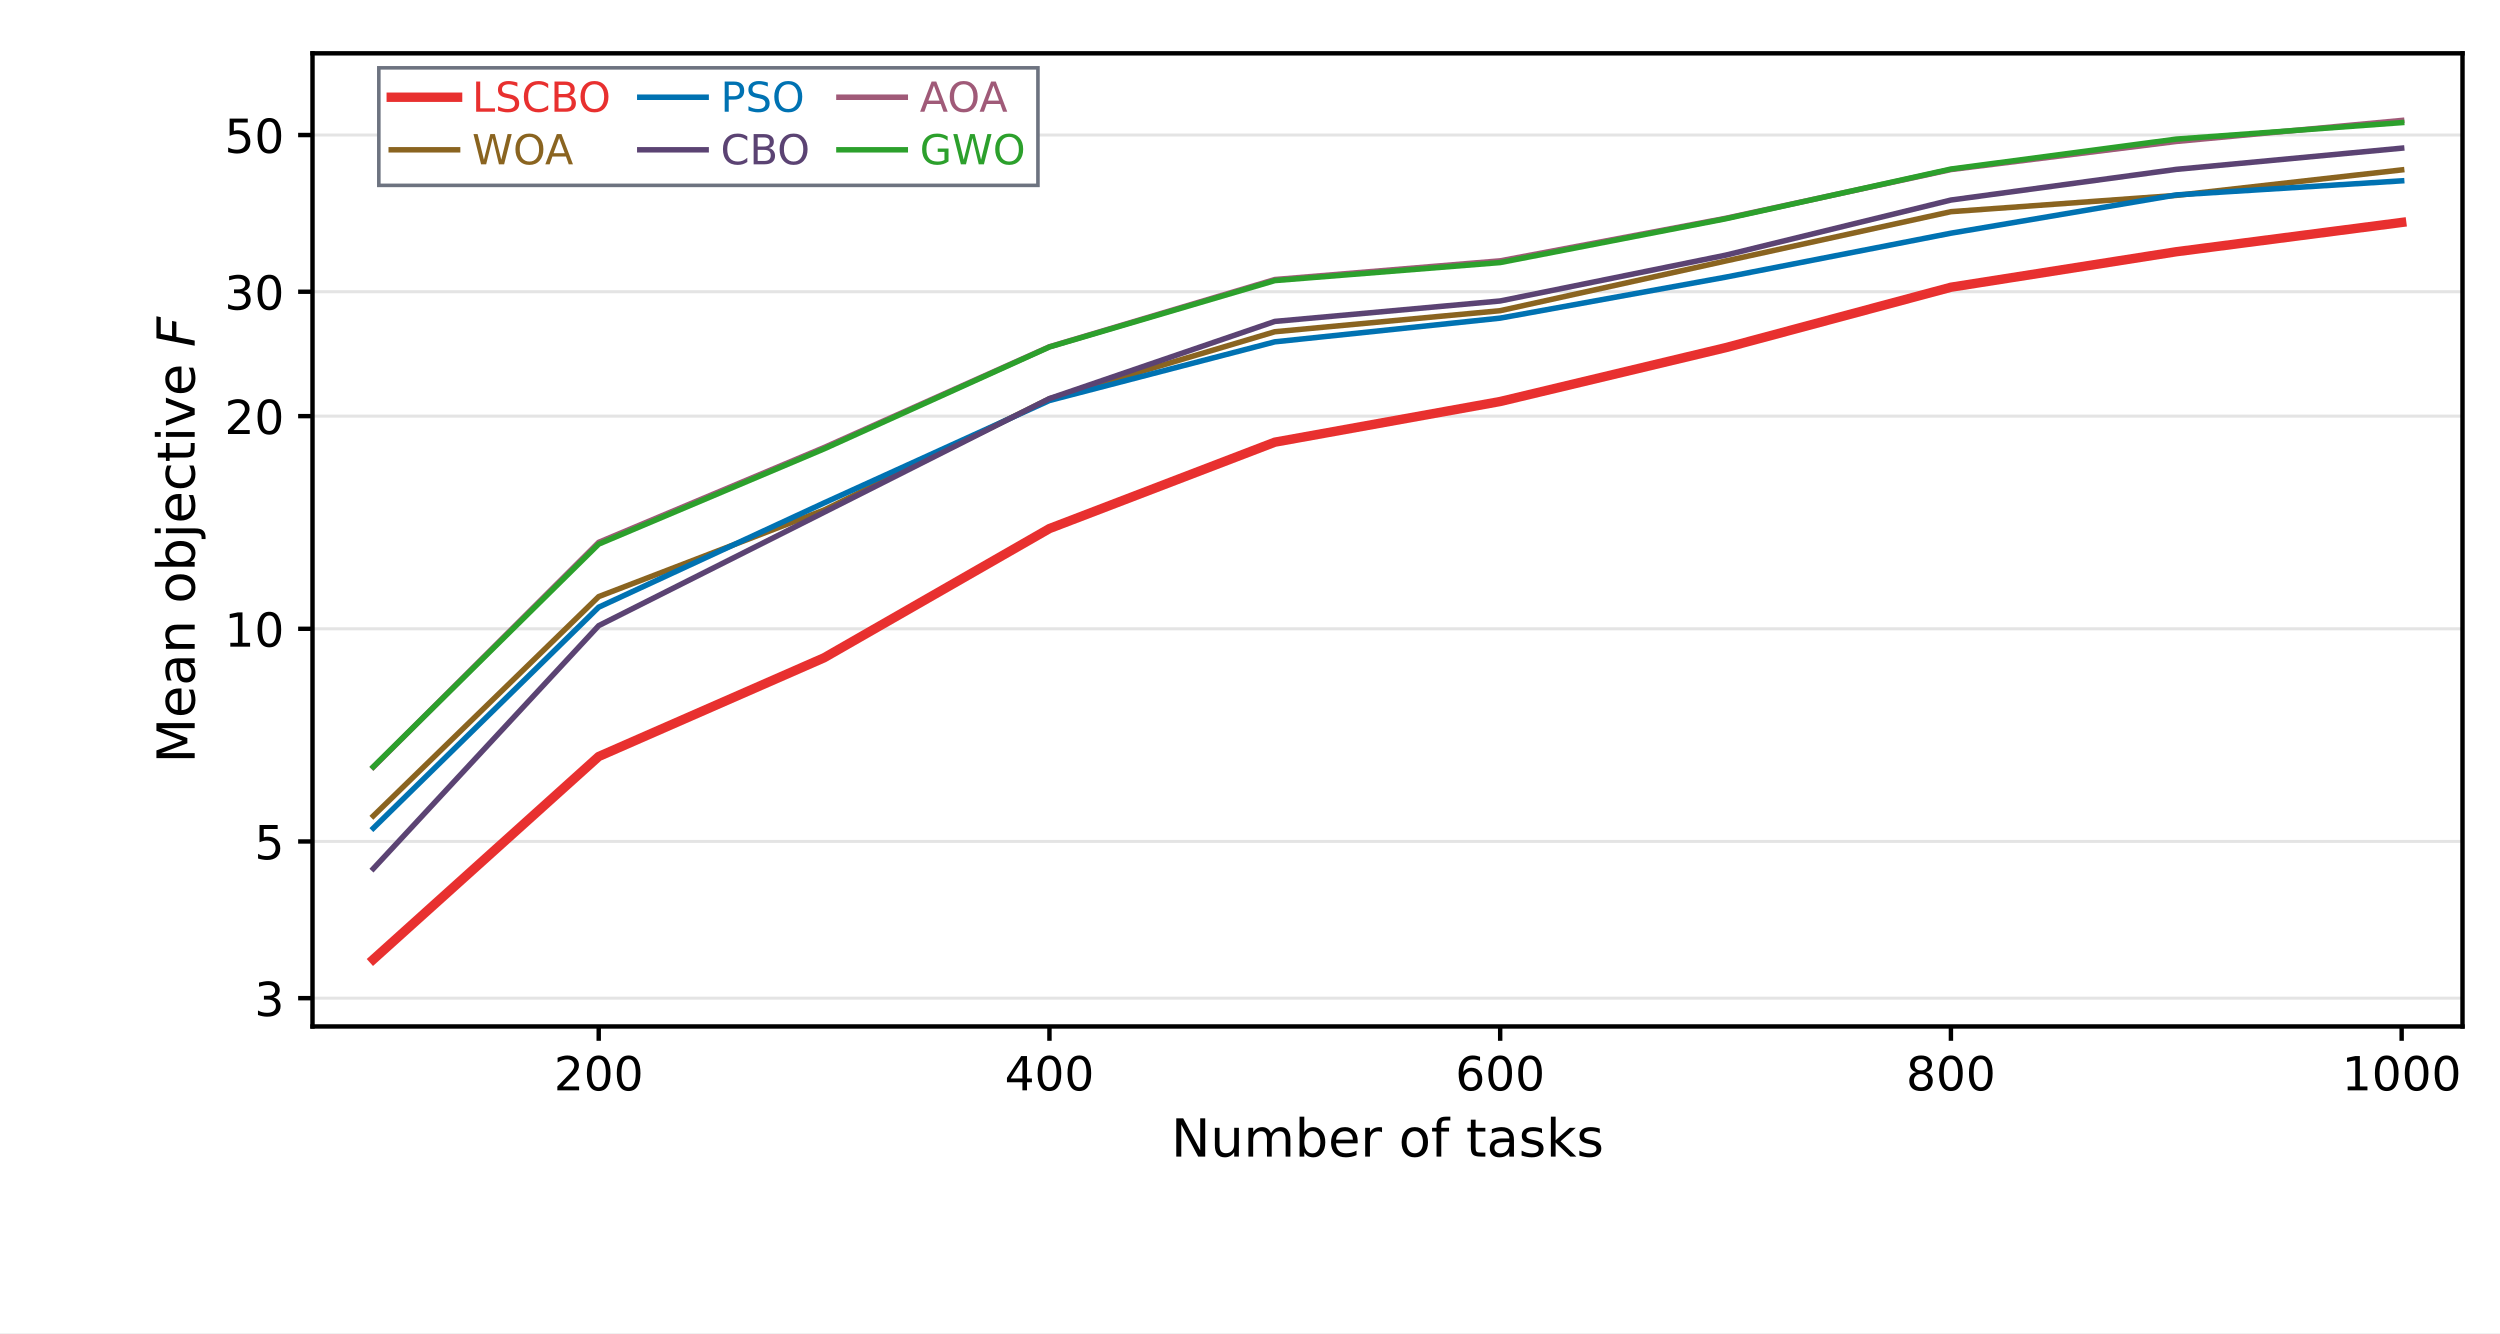
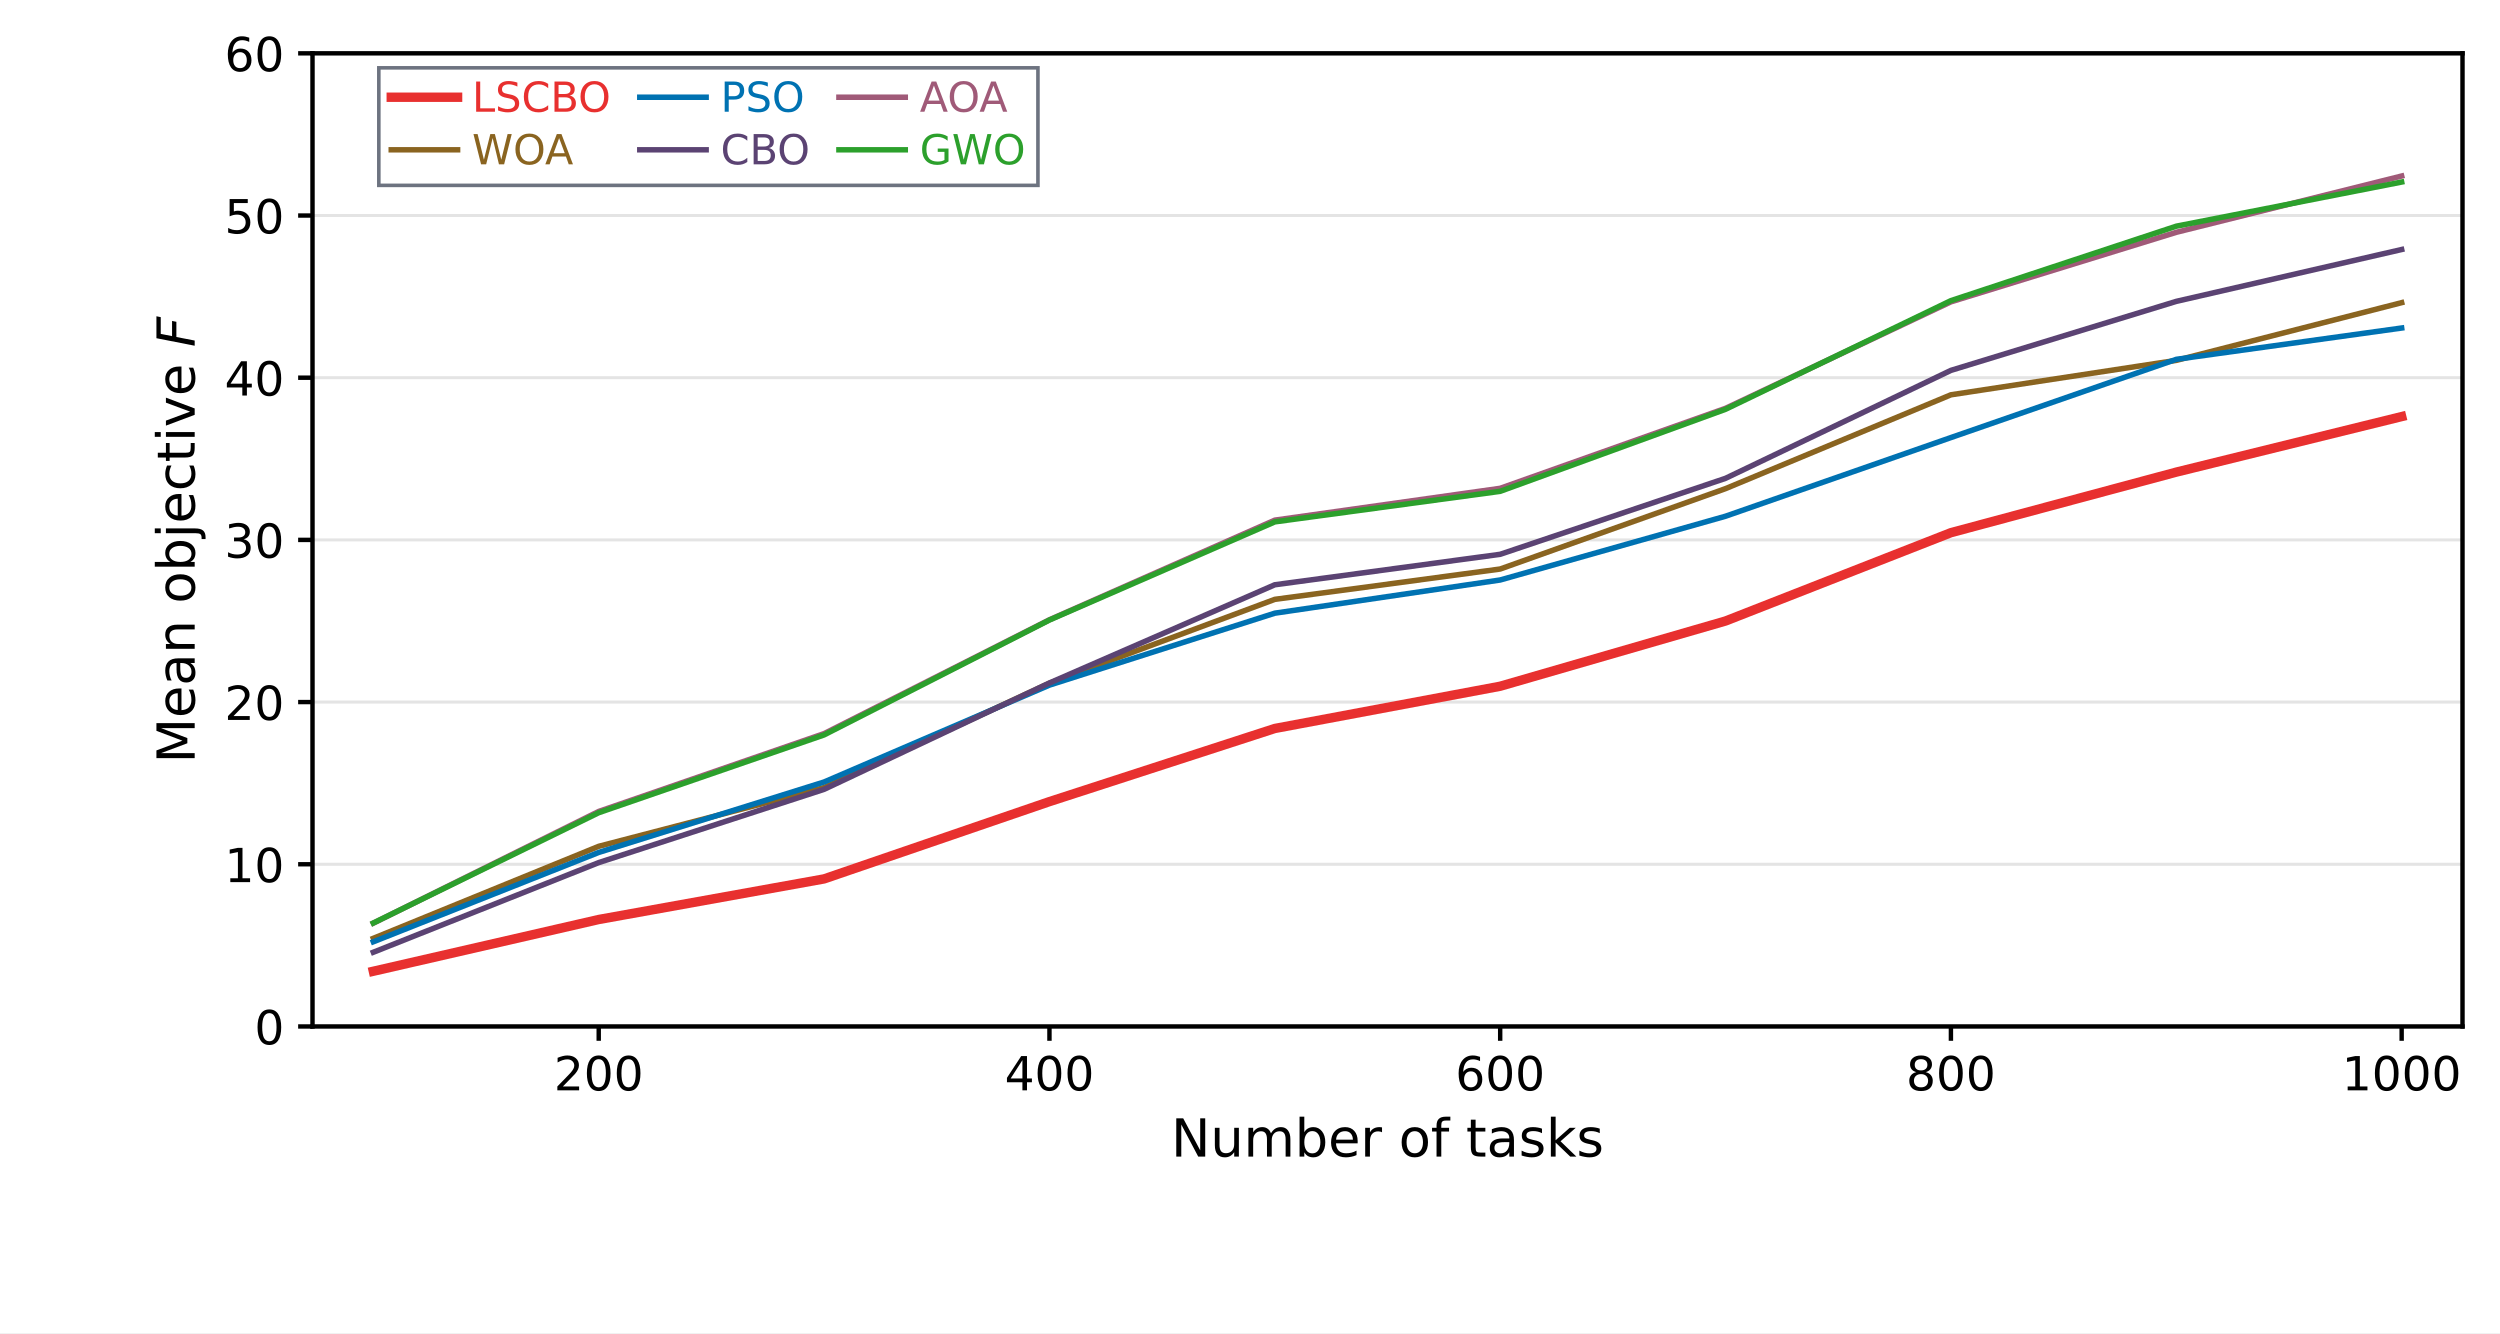
<svg xmlns="http://www.w3.org/2000/svg" xmlns:xlink="http://www.w3.org/1999/xlink" width="452.341pt" height="241.2pt" viewBox="0 0 452.341 241.2" version="1.1">
  <defs>
    <style type="text/css">*{stroke-linejoin: round; stroke-linecap: butt}</style>
  </defs>
  <g id="figure_1">
    <g id="patch_1">
      <path d="M 0 241.2  L 452.341 241.2  L 452.341 0  L 0 0  z " style="fill: #ffffff" />
    </g>
    <g id="axes_1">
      <g id="patch_2">
        <path d="M 56.543 185.724  L 445.556 185.724  L 445.556 9.648  L 56.543 9.648  z " style="fill: #ffffff" />
      </g>
      <g id="matplotlib.axis_1">
        <g id="xtick_1">
          <g id="line2d_1">
            <defs>
-               <path id="m664cb817de" d="M 0 0  L 0 2.6  " style="stroke: #000000; stroke-width: 0.8" />
+               <path id="m87e7992422" d="M 0 0  L 0 2.6  " style="stroke: #000000; stroke-width: 0.8" />
            </defs>
            <g>
-               <use xlink:href="#m664cb817de" x="108.33" y="185.724" style="stroke: #000000; stroke-width: 0.8" />
+               <use xlink:href="#m87e7992422" x="108.33" y="185.724" style="stroke: #000000; stroke-width: 0.8" />
            </g>
          </g>
          <g id="text_1">
            <text style="font-size: 8.5px; font-family: 'DejaVu Sans'; text-anchor: middle" x="108.33" y="197.283" transform="rotate(-0 108.3296 197.2827)">200</text>
          </g>
        </g>
        <g id="xtick_2">
          <g id="line2d_2">
            <g>
-               <use xlink:href="#m664cb817de" x="189.884" y="185.724" style="stroke: #000000; stroke-width: 0.8" />
+               <use xlink:href="#m87e7992422" x="189.884" y="185.724" style="stroke: #000000; stroke-width: 0.8" />
            </g>
          </g>
          <g id="text_2">
            <text style="font-size: 8.5px; font-family: 'DejaVu Sans'; text-anchor: middle" x="189.884" y="197.283" transform="rotate(-0 189.8838 197.2827)">400</text>
          </g>
        </g>
        <g id="xtick_3">
          <g id="line2d_3">
            <g>
-               <use xlink:href="#m664cb817de" x="271.438" y="185.724" style="stroke: #000000; stroke-width: 0.8" />
+               <use xlink:href="#m87e7992422" x="271.438" y="185.724" style="stroke: #000000; stroke-width: 0.8" />
            </g>
          </g>
          <g id="text_3">
            <text style="font-size: 8.5px; font-family: 'DejaVu Sans'; text-anchor: middle" x="271.438" y="197.283" transform="rotate(-0 271.438 197.2827)">600</text>
          </g>
        </g>
        <g id="xtick_4">
          <g id="line2d_4">
            <g>
-               <use xlink:href="#m664cb817de" x="352.992" y="185.724" style="stroke: #000000; stroke-width: 0.8" />
+               <use xlink:href="#m87e7992422" x="352.992" y="185.724" style="stroke: #000000; stroke-width: 0.8" />
            </g>
          </g>
          <g id="text_4">
            <text style="font-size: 8.5px; font-family: 'DejaVu Sans'; text-anchor: middle" x="352.992" y="197.283" transform="rotate(-0 352.9923 197.2827)">800</text>
          </g>
        </g>
        <g id="xtick_5">
          <g id="line2d_5">
            <g>
-               <use xlink:href="#m664cb817de" x="434.546" y="185.724" style="stroke: #000000; stroke-width: 0.8" />
+               <use xlink:href="#m87e7992422" x="434.546" y="185.724" style="stroke: #000000; stroke-width: 0.8" />
            </g>
          </g>
          <g id="text_5">
            <text style="font-size: 8.5px; font-family: 'DejaVu Sans'; text-anchor: middle" x="434.546" y="197.283" transform="rotate(-0 434.5465 197.2827)">1000</text>
          </g>
        </g>
        <g id="text_6">
          <text style="font-size: 9.5px; font-family: 'DejaVu Sans'; text-anchor: middle" x="251.049" y="209.269" transform="rotate(-0 251.0495 209.2689)">Number of tasks</text>
        </g>
      </g>
      <g id="matplotlib.axis_2">
        <g id="ytick_1">
          <g id="line2d_6">
-             <path d="M 56.543 180.604  L 445.556 180.604  " clip-path="url(#p9842f47068)" style="fill: none; stroke: #e4e4e4; stroke-width: 0.55; stroke-linecap: square" />
+             <path d="M 56.543 185.724  L 445.556 185.724  " clip-path="url(#p9678ba57cb)" style="fill: none; stroke: #e4e4e4; stroke-width: 0.55; stroke-linecap: square" />
          </g>
          <g id="line2d_7">
            <defs>
-               <path id="mf0703962ab" d="M 0 0  L -2.6 0  " style="stroke: #000000; stroke-width: 0.8" />
+               <path id="mbae7a2eef8" d="M 0 0  L -2.6 0  " style="stroke: #000000; stroke-width: 0.8" />
            </defs>
            <g>
-               <use xlink:href="#mf0703962ab" x="56.543" y="180.604" style="stroke: #000000; stroke-width: 0.8" />
+               <use xlink:href="#mbae7a2eef8" x="56.543" y="185.724" style="stroke: #000000; stroke-width: 0.8" />
            </g>
          </g>
          <g id="text_7">
-             <text style="font-size: 8.5px; font-family: 'DejaVu Sans'; text-anchor: end" x="51.443" y="183.833" transform="rotate(-0 51.44268 183.8334)">3</text>
+             <text style="font-size: 8.5px; font-family: 'DejaVu Sans'; text-anchor: end" x="51.443" y="188.953" transform="rotate(-0 51.44268 188.9533)">0</text>
          </g>
        </g>
        <g id="ytick_2">
          <g id="line2d_8">
-             <path d="M 56.543 152.248  L 445.556 152.248  " clip-path="url(#p9842f47068)" style="fill: none; stroke: #e4e4e4; stroke-width: 0.55; stroke-linecap: square" />
+             <path d="M 56.543 156.378  L 445.556 156.378  " clip-path="url(#p9678ba57cb)" style="fill: none; stroke: #e4e4e4; stroke-width: 0.55; stroke-linecap: square" />
          </g>
          <g id="line2d_9">
            <g>
-               <use xlink:href="#mf0703962ab" x="56.543" y="152.248" style="stroke: #000000; stroke-width: 0.8" />
+               <use xlink:href="#mbae7a2eef8" x="56.543" y="156.378" style="stroke: #000000; stroke-width: 0.8" />
            </g>
          </g>
          <g id="text_8">
-             <text style="font-size: 8.5px; font-family: 'DejaVu Sans'; text-anchor: end" x="51.443" y="155.477" transform="rotate(-0 51.44268 155.4773)">5</text>
+             <text style="font-size: 8.5px; font-family: 'DejaVu Sans'; text-anchor: end" x="51.443" y="159.607" transform="rotate(-0 51.44268 159.6073)">10</text>
          </g>
        </g>
        <g id="ytick_3">
          <g id="line2d_10">
-             <path d="M 56.543 113.771  L 445.556 113.771  " clip-path="url(#p9842f47068)" style="fill: none; stroke: #e4e4e4; stroke-width: 0.55; stroke-linecap: square" />
+             <path d="M 56.543 127.032  L 445.556 127.032  " clip-path="url(#p9678ba57cb)" style="fill: none; stroke: #e4e4e4; stroke-width: 0.55; stroke-linecap: square" />
          </g>
          <g id="line2d_11">
            <g>
-               <use xlink:href="#mf0703962ab" x="56.543" y="113.771" style="stroke: #000000; stroke-width: 0.8" />
+               <use xlink:href="#mbae7a2eef8" x="56.543" y="127.032" style="stroke: #000000; stroke-width: 0.8" />
            </g>
          </g>
          <g id="text_9">
-             <text style="font-size: 8.5px; font-family: 'DejaVu Sans'; text-anchor: end" x="51.443" y="117.001" transform="rotate(-0 51.44268 117.0006)">10</text>
+             <text style="font-size: 8.5px; font-family: 'DejaVu Sans'; text-anchor: end" x="51.443" y="130.261" transform="rotate(-0 51.44268 130.2613)">20</text>
          </g>
        </g>
        <g id="ytick_4">
          <g id="line2d_12">
-             <path d="M 56.543 75.294  L 445.556 75.294  " clip-path="url(#p9842f47068)" style="fill: none; stroke: #e4e4e4; stroke-width: 0.55; stroke-linecap: square" />
+             <path d="M 56.543 97.686  L 445.556 97.686  " clip-path="url(#p9678ba57cb)" style="fill: none; stroke: #e4e4e4; stroke-width: 0.55; stroke-linecap: square" />
          </g>
          <g id="line2d_13">
            <g>
-               <use xlink:href="#mf0703962ab" x="56.543" y="75.294" style="stroke: #000000; stroke-width: 0.8" />
+               <use xlink:href="#mbae7a2eef8" x="56.543" y="97.686" style="stroke: #000000; stroke-width: 0.8" />
            </g>
          </g>
          <g id="text_10">
-             <text style="font-size: 8.5px; font-family: 'DejaVu Sans'; text-anchor: end" x="51.443" y="78.524" transform="rotate(-0 51.44268 78.52379)">20</text>
+             <text style="font-size: 8.5px; font-family: 'DejaVu Sans'; text-anchor: end" x="51.443" y="100.915" transform="rotate(-0 51.44268 100.9153)">30</text>
          </g>
        </g>
        <g id="ytick_5">
          <g id="line2d_14">
-             <path d="M 56.543 52.787  L 445.556 52.787  " clip-path="url(#p9842f47068)" style="fill: none; stroke: #e4e4e4; stroke-width: 0.55; stroke-linecap: square" />
+             <path d="M 56.543 68.34  L 445.556 68.34  " clip-path="url(#p9678ba57cb)" style="fill: none; stroke: #e4e4e4; stroke-width: 0.55; stroke-linecap: square" />
          </g>
          <g id="line2d_15">
            <g>
-               <use xlink:href="#mf0703962ab" x="56.543" y="52.787" style="stroke: #000000; stroke-width: 0.8" />
+               <use xlink:href="#mbae7a2eef8" x="56.543" y="68.34" style="stroke: #000000; stroke-width: 0.8" />
            </g>
          </g>
          <g id="text_11">
-             <text style="font-size: 8.5px; font-family: 'DejaVu Sans'; text-anchor: end" x="51.443" y="56.016" transform="rotate(-0 51.44268 56.01633)">30</text>
+             <text style="font-size: 8.5px; font-family: 'DejaVu Sans'; text-anchor: end" x="51.443" y="71.569" transform="rotate(-0 51.44268 71.56934)">40</text>
          </g>
        </g>
        <g id="ytick_6">
          <g id="line2d_16">
-             <path d="M 56.543 24.431  L 445.556 24.431  " clip-path="url(#p9842f47068)" style="fill: none; stroke: #e4e4e4; stroke-width: 0.55; stroke-linecap: square" />
+             <path d="M 56.543 38.994  L 445.556 38.994  " clip-path="url(#p9678ba57cb)" style="fill: none; stroke: #e4e4e4; stroke-width: 0.55; stroke-linecap: square" />
          </g>
          <g id="line2d_17">
            <g>
-               <use xlink:href="#mf0703962ab" x="56.543" y="24.431" style="stroke: #000000; stroke-width: 0.8" />
+               <use xlink:href="#mbae7a2eef8" x="56.543" y="38.994" style="stroke: #000000; stroke-width: 0.8" />
            </g>
          </g>
          <g id="text_12">
-             <text style="font-size: 8.5px; font-family: 'DejaVu Sans'; text-anchor: end" x="51.443" y="27.66" transform="rotate(-0 51.44268 27.66027)">50</text>
-           </g>
-         </g>
-         <g id="text_13">
+             <text style="font-size: 8.5px; font-family: 'DejaVu Sans'; text-anchor: end" x="51.443" y="42.223" transform="rotate(-0 51.44268 42.22334)">50</text>
+           </g>
+         </g>
+         <g id="ytick_7">
+           <g id="line2d_18">
+             <path d="M 56.543 9.648  L 445.556 9.648  " clip-path="url(#p9678ba57cb)" style="fill: none; stroke: #e4e4e4; stroke-width: 0.55; stroke-linecap: square" />
+           </g>
+           <g id="line2d_19">
+             <g>
+               <use xlink:href="#mbae7a2eef8" x="56.543" y="9.648" style="stroke: #000000; stroke-width: 0.8" />
+             </g>
+           </g>
+           <g id="text_13">
+             <text style="font-size: 8.5px; font-family: 'DejaVu Sans'; text-anchor: end" x="51.443" y="12.877" transform="rotate(-0 51.44268 12.87734)">60</text>
+           </g>
+         </g>
+         <g id="text_14">
          <g transform="translate(35.63143 138.1085) rotate(-90)">
            <text>
              <tspan x="0" y="-0.406" style="font-size: 9.5px; font-family: 'DejaVu Sans'">M</tspan>
              <tspan x="8.197" y="-0.406" style="font-size: 9.5px; font-family: 'DejaVu Sans'">e</tspan>
              <tspan x="14.041" y="-0.406" style="font-size: 9.5px; font-family: 'DejaVu Sans'">a</tspan>
              <tspan x="19.863" y="-0.406" style="font-size: 9.5px; font-family: 'DejaVu Sans'">n</tspan>
              <tspan x="25.884" y="-0.406" style="font-size: 9.5px; font-family: 'DejaVu Sans'"> </tspan>
              <tspan x="28.904" y="-0.406" style="font-size: 9.5px; font-family: 'DejaVu Sans'">o</tspan>
              <tspan x="34.716" y="-0.406" style="font-size: 9.5px; font-family: 'DejaVu Sans'">b</tspan>
              <tspan x="40.746" y="-0.406" style="font-size: 9.5px; font-family: 'DejaVu Sans'">j</tspan>
              <tspan x="43.385" y="-0.406" style="font-size: 9.5px; font-family: 'DejaVu Sans'">e</tspan>
              <tspan x="49.23" y="-0.406" style="font-size: 9.5px; font-family: 'DejaVu Sans'">c</tspan>
              <tspan x="54.453" y="-0.406" style="font-size: 9.5px; font-family: 'DejaVu Sans'">t</tspan>
              <tspan x="58.178" y="-0.406" style="font-size: 9.5px; font-family: 'DejaVu Sans'">i</tspan>
              <tspan x="60.818" y="-0.406" style="font-size: 9.5px; font-family: 'DejaVu Sans'">v</tspan>
              <tspan x="66.44" y="-0.406" style="font-size: 9.5px; font-family: 'DejaVu Sans'">e</tspan>
              <tspan x="72.284" y="-0.406" style="font-size: 9.5px; font-family: 'DejaVu Sans'"> </tspan>
              <tspan x="75.304" y="-0.406" style="font-style: oblique; font-size: 9.5px; font-family: 'DejaVu Sans'">F</tspan>
            </text>
          </g>
        </g>
      </g>
      <g id="patch_3">
        <path d="M 56.543 185.724  L 56.543 9.648  " style="fill: none; stroke: #000000; stroke-width: 0.8; stroke-linejoin: miter; stroke-linecap: square" />
      </g>
      <g id="patch_4">
        <path d="M 445.556 185.724  L 445.556 9.648  " style="fill: none; stroke: #000000; stroke-width: 0.8; stroke-linejoin: miter; stroke-linecap: square" />
      </g>
      <g id="patch_5">
        <path d="M 56.543 185.724  L 445.556 185.724  " style="fill: none; stroke: #000000; stroke-width: 0.8; stroke-linejoin: miter; stroke-linecap: square" />
      </g>
      <g id="patch_6">
        <path d="M 56.543 9.648  L 445.556 9.648  " style="fill: none; stroke: #000000; stroke-width: 0.8; stroke-linejoin: miter; stroke-linecap: square" />
      </g>
      <g id="curve_Fig6_0_WOA">
-         <path d="M 67.552 147.625  L 108.33 107.944  L 149.107 92.281  L 189.884 72.149  L 230.661 60.023  L 271.438 56.213  L 312.215 47.226  L 352.992 38.3  L 393.769 35.354  L 434.546 30.741  " clip-path="url(#p9842f47068)" style="fill: none; stroke: #8a6420; stroke-linecap: square" />
+         <path d="M 67.552 169.777  L 108.33 153.13  L 149.107 142.504  L 189.884 123.61  L 230.661 108.445  L 271.438 102.956  L 312.215 88.409  L 352.992 71.433  L 393.769 65.203  L 434.546 54.76  " clip-path="url(#p9678ba57cb)" style="fill: none; stroke: #8a6420; stroke-linecap: square" />
      </g>
      <g id="curve_Fig6_0_PSO">
-         <path d="M 67.552 149.843  L 108.33 109.86  L 149.107 90.996  L 189.884 72.463  L 230.661 61.849  L 271.438 57.56  L 312.215 50.15  L 352.992 42.192  L 393.769 35.268  L 434.546 32.721  " clip-path="url(#p9842f47068)" style="fill: none; stroke: #0072b2; stroke-linecap: square" />
+         <path d="M 67.552 170.401  L 108.33 154.236  L 149.107 141.492  L 189.884 123.961  L 230.661 110.946  L 271.438 104.94  L 312.215 93.403  L 352.992 79.172  L 393.769 65.017  L 434.546 59.349  " clip-path="url(#p9678ba57cb)" style="fill: none; stroke: #0072b2; stroke-linecap: square" />
      </g>
      <g id="curve_Fig6_0_CBO">
-         <path d="M 67.552 157.168  L 108.33 113.201  L 149.107 92.686  L 189.884 72.116  L 230.661 58.157  L 271.438 54.456  L 312.215 46.172  L 352.992 36.194  L 393.769 30.643  L 434.546 26.808  " clip-path="url(#p9842f47068)" style="fill: none; stroke: #5b4373; stroke-linecap: square" />
+         <path d="M 67.552 172.296  L 108.33 156.075  L 149.107 142.818  L 189.884 123.573  L 230.661 105.804  L 271.438 100.293  L 312.215 86.544  L 352.992 67.014  L 393.769 54.529  L 434.546 45.144  " clip-path="url(#p9678ba57cb)" style="fill: none; stroke: #5b4373; stroke-linecap: square" />
      </g>
      <g id="curve_Fig6_0_AOA">
-         <path d="M 67.552 138.791  L 108.33 98.122  L 149.107 80.972  L 189.884 62.738  L 230.661 50.579  L 271.438 47.195  L 312.215 39.502  L 352.992 30.678  L 393.769 25.592  L 434.546 21.791  " clip-path="url(#p9842f47068)" style="fill: none; stroke: #a05a78; stroke-linecap: square" />
+         <path d="M 67.552 167.026  L 108.33 146.821  L 149.107 132.738  L 189.884 112.135  L 230.661 94.114  L 271.438 88.354  L 312.215 73.881  L 352.992 54.612  L 393.769 42.032  L 434.546 31.848  " clip-path="url(#p9678ba57cb)" style="fill: none; stroke: #a05a78; stroke-linecap: square" />
      </g>
      <g id="curve_Fig6_0_GWO">
-         <path d="M 67.552 138.731  L 108.33 98.444  L 149.107 81.217  L 189.884 62.774  L 230.661 50.767  L 271.438 47.505  L 312.215 39.587  L 352.992 30.586  L 393.769 25.167  L 434.546 22.185  " clip-path="url(#p9842f47068)" style="fill: none; stroke: #2ca02c; stroke-linecap: square" />
+         <path d="M 67.552 167.005  L 108.33 147.046  L 149.107 132.972  L 189.884 112.182  L 230.661 94.424  L 271.438 88.897  L 312.215 74.053  L 352.992 54.395  L 393.769 40.926  L 434.546 32.935  " clip-path="url(#p9678ba57cb)" style="fill: none; stroke: #2ca02c; stroke-linecap: square" />
      </g>
      <g id="legend_Fig6_0">
        <g id="patch_7">
          <path d="M 68.543 33.54  L 187.8 33.54  L 187.8 12.273  L 68.543 12.273  z " style="fill: #ffffff; stroke: #6d7380; stroke-width: 0.65; stroke-linejoin: miter" />
        </g>
        <g id="legend_line_Fig6_0_LSCBO">
          <path d="M 70.793 17.597  L 76.793 17.597  L 82.793 17.597  " style="fill: none; stroke: #e8302f; stroke-width: 1.7; stroke-linecap: square" />
        </g>
-         <g id="text_14">
+         <g id="text_15">
          <text style="font-size: 7.5px; font-family: 'DejaVu Sans'; text-anchor: start; fill: #e8302f" x="85.418" y="20.222" transform="rotate(-0 85.41768 20.22183)">LSCBO</text>
        </g>
        <g id="legend_line_Fig6_0_WOA">
          <path d="M 70.793 27.105  L 76.793 27.105  L 82.793 27.105  " style="fill: none; stroke: #8a6420; stroke-linecap: square" />
        </g>
-         <g id="text_15">
+         <g id="text_16">
          <text style="font-size: 7.5px; font-family: 'DejaVu Sans'; text-anchor: start; fill: #8a6420" x="85.418" y="29.73" transform="rotate(-0 85.41768 29.73042)">WOA</text>
        </g>
        <g id="legend_line_Fig6_0_PSO">
          <path d="M 115.763 17.597  L 121.763 17.597  L 127.763 17.597  " style="fill: none; stroke: #0072b2; stroke-linecap: square" />
        </g>
-         <g id="text_16">
+         <g id="text_17">
          <text style="font-size: 7.5px; font-family: 'DejaVu Sans'; text-anchor: start; fill: #0072b2" x="130.388" y="20.222" transform="rotate(-0 130.3884 20.22183)">PSO</text>
        </g>
        <g id="legend_line_Fig6_0_CBO">
          <path d="M 115.763 27.105  L 121.763 27.105  L 127.763 27.105  " style="fill: none; stroke: #5b4373; stroke-linecap: square" />
        </g>
-         <g id="text_17">
+         <g id="text_18">
          <text style="font-size: 7.5px; font-family: 'DejaVu Sans'; text-anchor: start; fill: #5b4373" x="130.388" y="29.73" transform="rotate(-0 130.3884 29.73042)">CBO</text>
        </g>
        <g id="legend_line_Fig6_0_AOA">
          <path d="M 151.794 17.597  L 157.794 17.597  L 163.794 17.597  " style="fill: none; stroke: #a05a78; stroke-linecap: square" />
        </g>
-         <g id="text_18">
+         <g id="text_19">
          <text style="font-size: 7.5px; font-family: 'DejaVu Sans'; text-anchor: start; fill: #a05a78" x="166.419" y="20.222" transform="rotate(-0 166.4188 20.22183)">AOA</text>
        </g>
        <g id="legend_line_Fig6_0_GWO">
          <path d="M 151.794 27.105  L 157.794 27.105  L 163.794 27.105  " style="fill: none; stroke: #2ca02c; stroke-linecap: square" />
        </g>
-         <g id="text_19">
+         <g id="text_20">
          <text style="font-size: 7.5px; font-family: 'DejaVu Sans'; text-anchor: start; fill: #2ca02c" x="166.419" y="29.73" transform="rotate(-0 166.4188 29.73042)">GWO</text>
        </g>
      </g>
      <g id="curve_Fig6_0_LSCBO">
-         <path d="M 67.552 173.581  L 108.33 136.877  L 149.107 119.016  L 189.884 95.636  L 230.661 80.006  L 271.438 72.646  L 312.215 62.909  L 352.992 51.969  L 393.769 45.548  L 434.546 40.247  " clip-path="url(#p9842f47068)" style="fill: none; stroke: #e8302f; stroke-width: 1.7; stroke-linecap: square" />
+         <path d="M 67.552 175.733  L 108.33 166.37  L 149.107 159.024  L 189.884 145.039  L 230.661 131.808  L 271.438 124.164  L 312.215 112.36  L 352.992 96.38  L 393.769 85.423  L 434.546 75.373  " clip-path="url(#p9678ba57cb)" style="fill: none; stroke: #e8302f; stroke-width: 1.7; stroke-linecap: square" />
      </g>
    </g>
  </g>
  <defs>
-     <clipPath id="p9842f47068">
+     <clipPath id="p9678ba57cb">
      <rect x="56.543" y="9.648" width="389.014" height="176.076" />
    </clipPath>
  </defs>
</svg>
